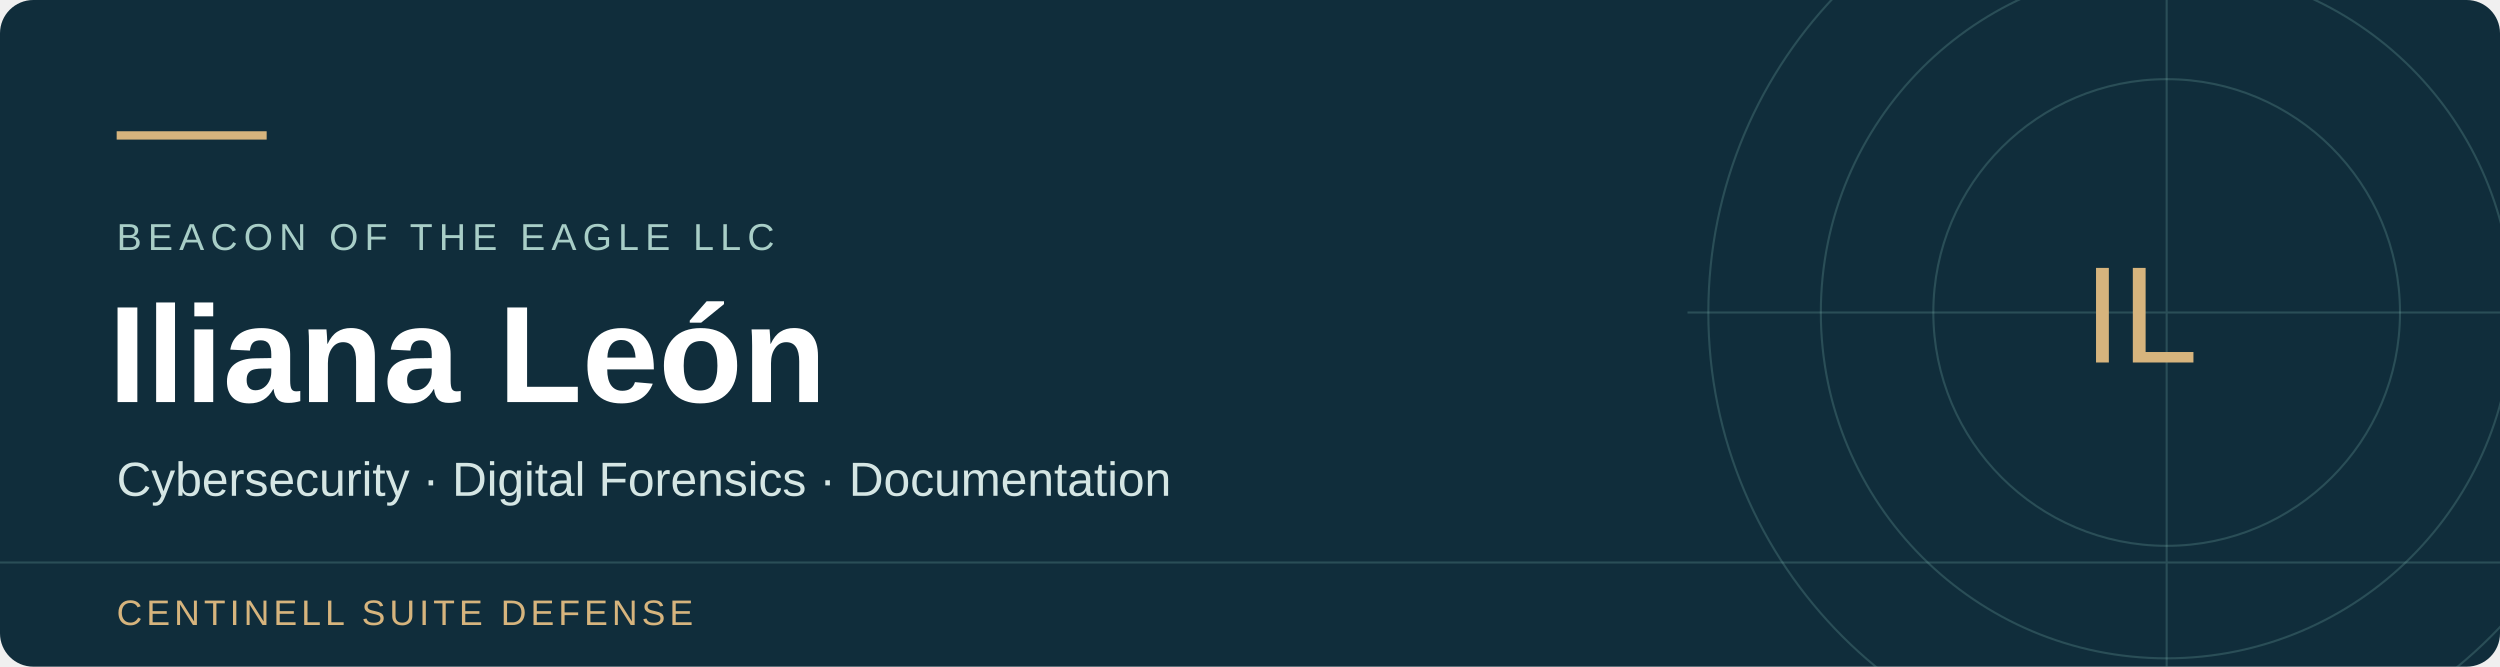
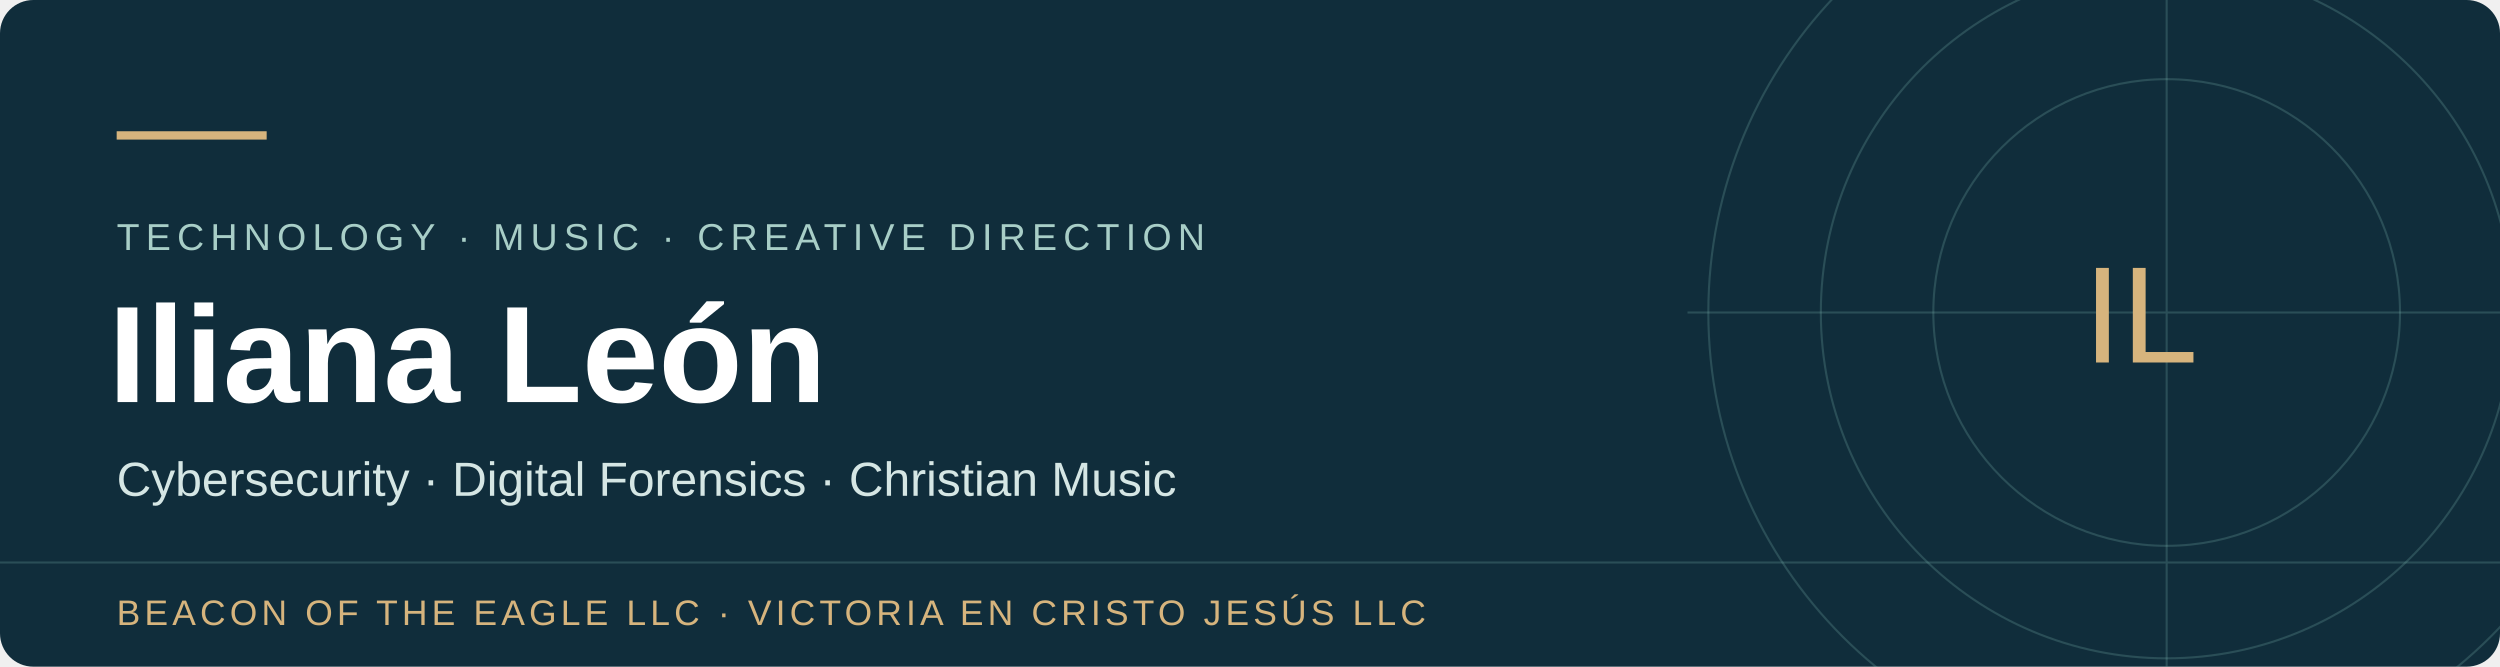
<svg xmlns="http://www.w3.org/2000/svg" width="1200" height="320" viewBox="0 0 1200 320" role="img" aria-labelledby="title desc">
  <rect width="1200" height="320" rx="16" fill="#102d3b" />
  <g fill="none" stroke="#80b8b0" stroke-opacity=".24">
    <circle cx="1040" cy="150" r="220" />
    <circle cx="1040" cy="150" r="166" />
    <circle cx="1040" cy="150" r="112" />
    <path d="M810 150h390M1040 0v320M0 270h1200" />
  </g>
  <path d="M56 65h72" stroke="#d6b47d" stroke-width="4" />
  <g font-family="Arial,Helvetica,sans-serif">
-     <text x="56" y="120" font-size="18" fill="#a8cec7" letter-spacing="3">BEACON OF THE EAGLE LLC</text>
+     <text x="56" y="120" font-size="18" fill="#a8cec7" letter-spacing="3">TECHNOLOGY · MUSIC · CREATIVE DIRECTION</text>
    <text x="52" y="193" font-size="66" font-weight="700" fill="#fff">Iliana León</text>
-     <text x="56" y="238" font-size="23" fill="#d5e6e4">Cybersecurity · Digital Forensics · Documentation</text>
-     <text x="56" y="300" font-size="17" fill="#d6b47d" letter-spacing="2">CENTINELL SUITE DEFENSE</text>
+     <text x="56" y="238" font-size="23" fill="#d5e6e4">Cybersecurity · Digital Forensics · Christian Music</text>
+     <text x="56" y="300" font-size="17" fill="#d6b47d" letter-spacing="2">BEACON OF THE EAGLE LLC · VICTORIA EN CRISTO JESÚS LLC</text>
    <text x="1000" y="174" font-size="66" fill="#d6b47d">IL</text>
  </g>
</svg>
